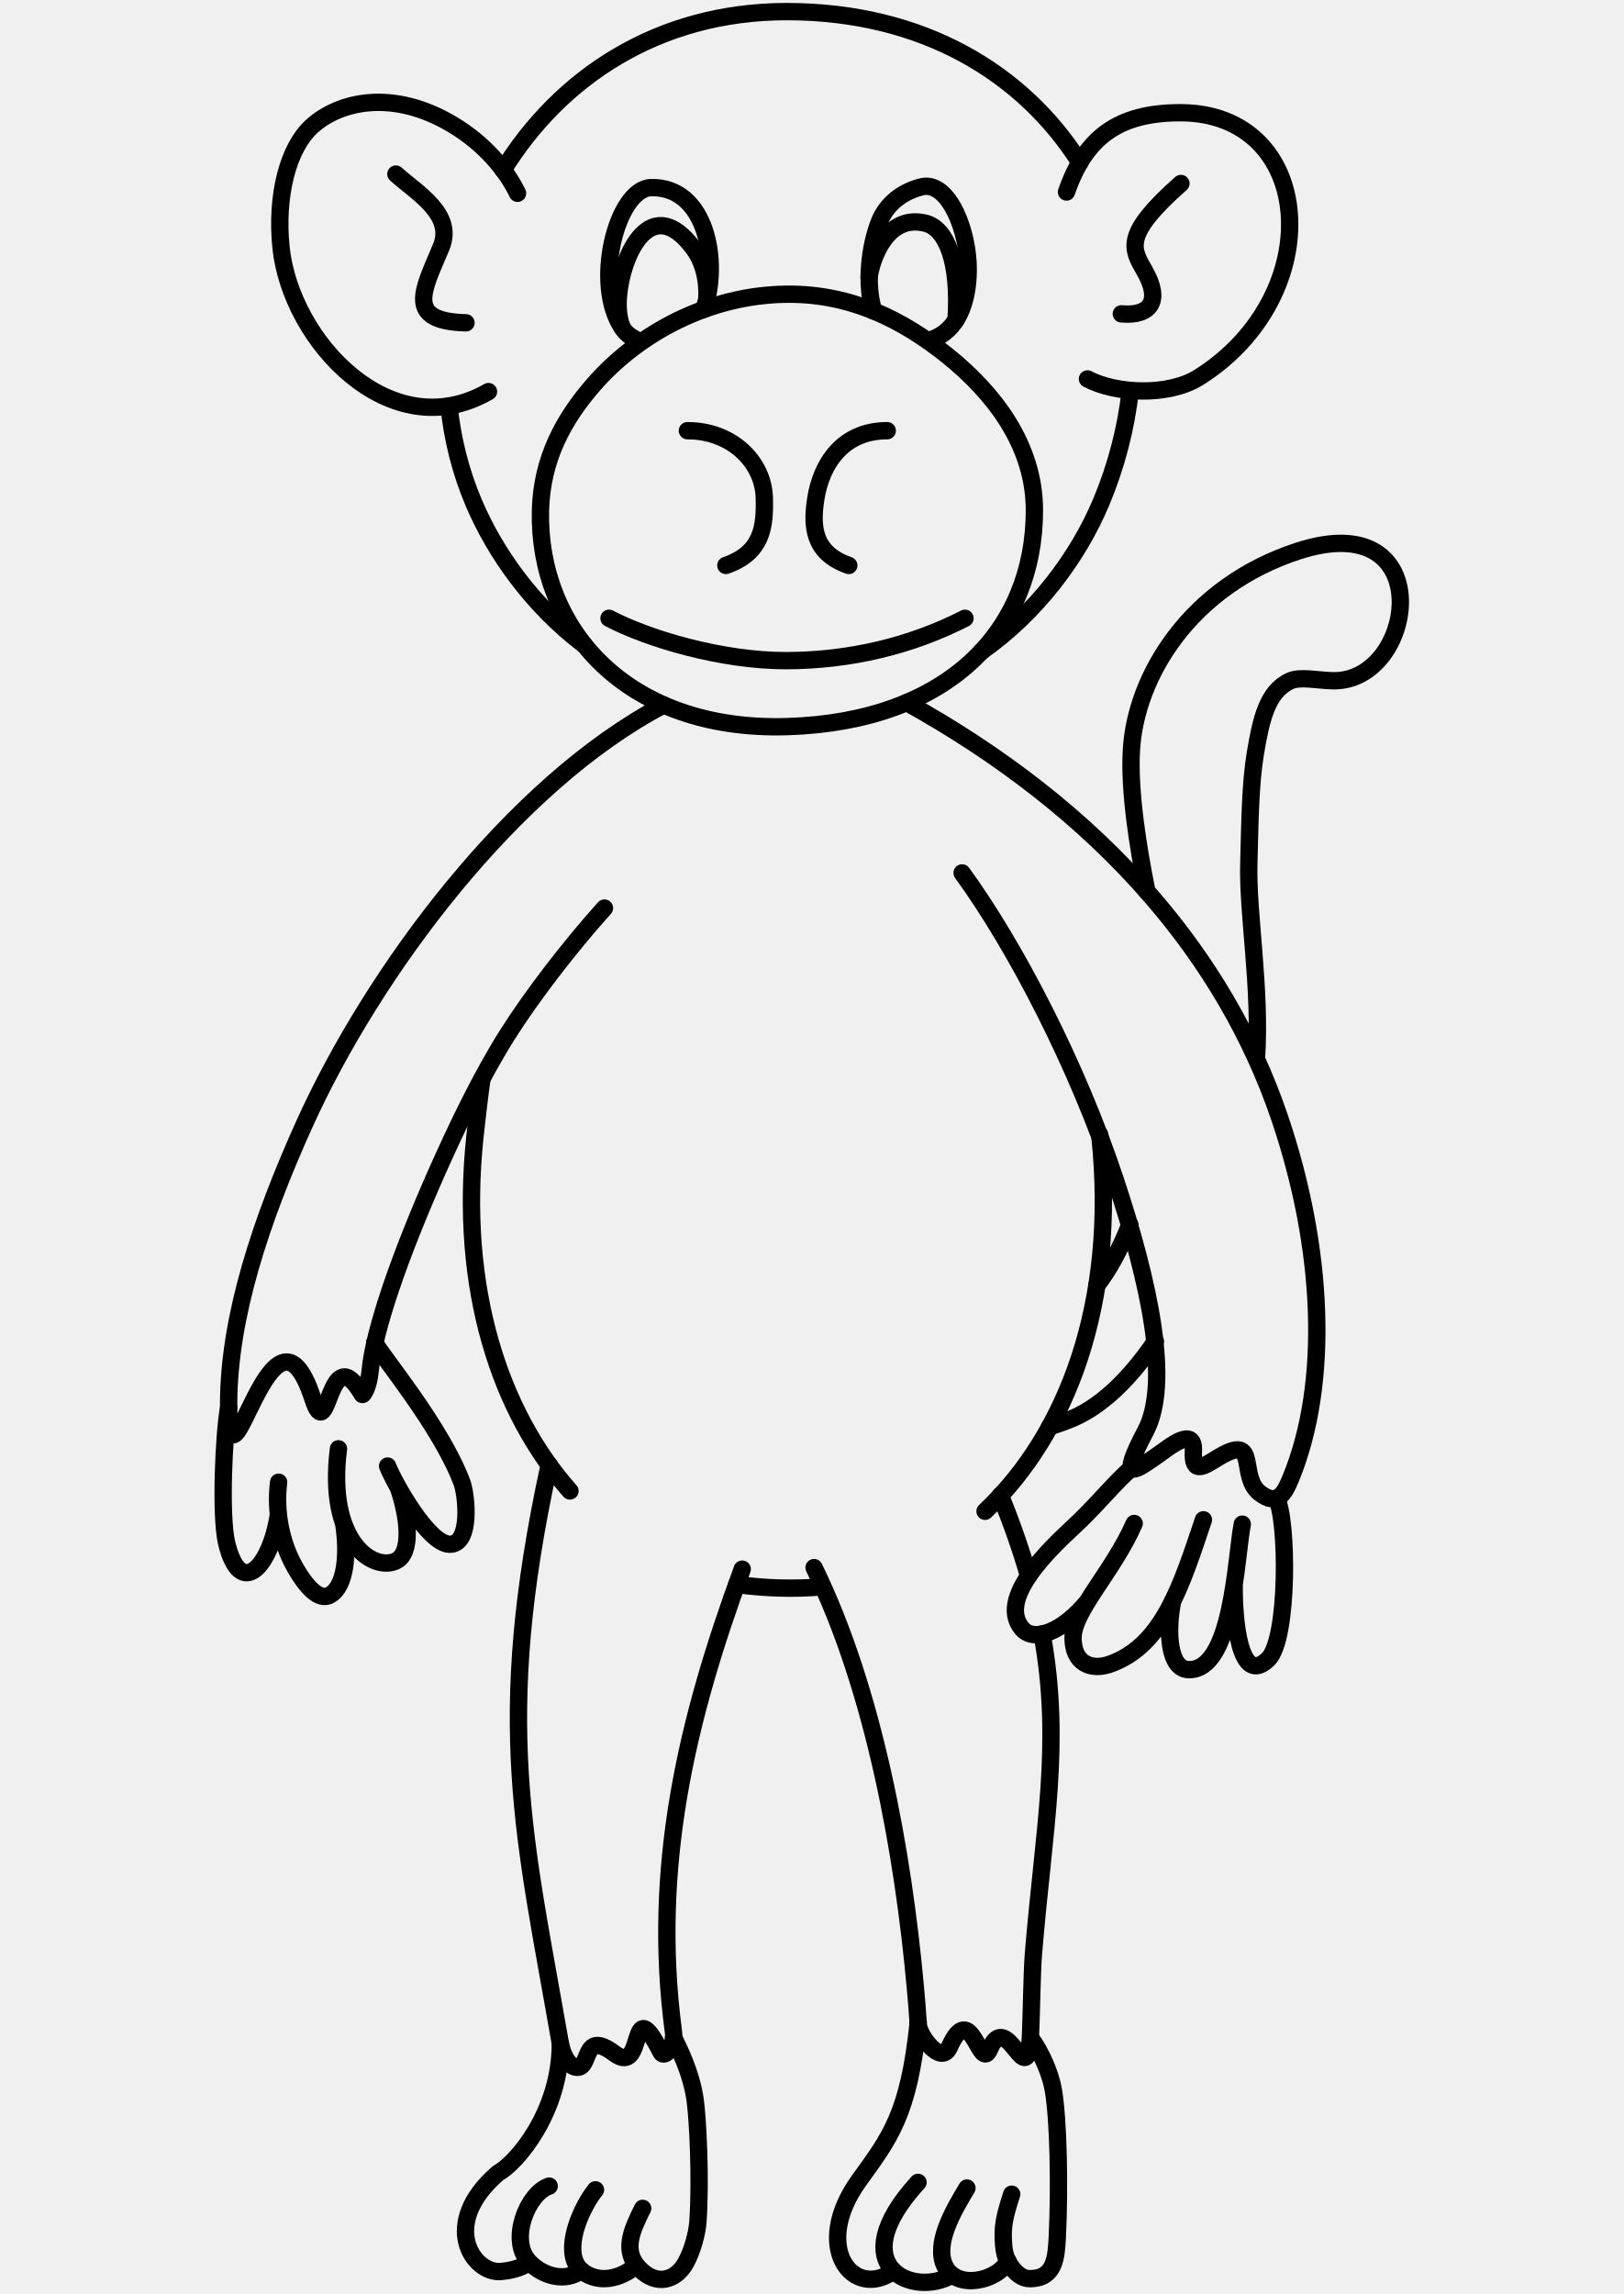
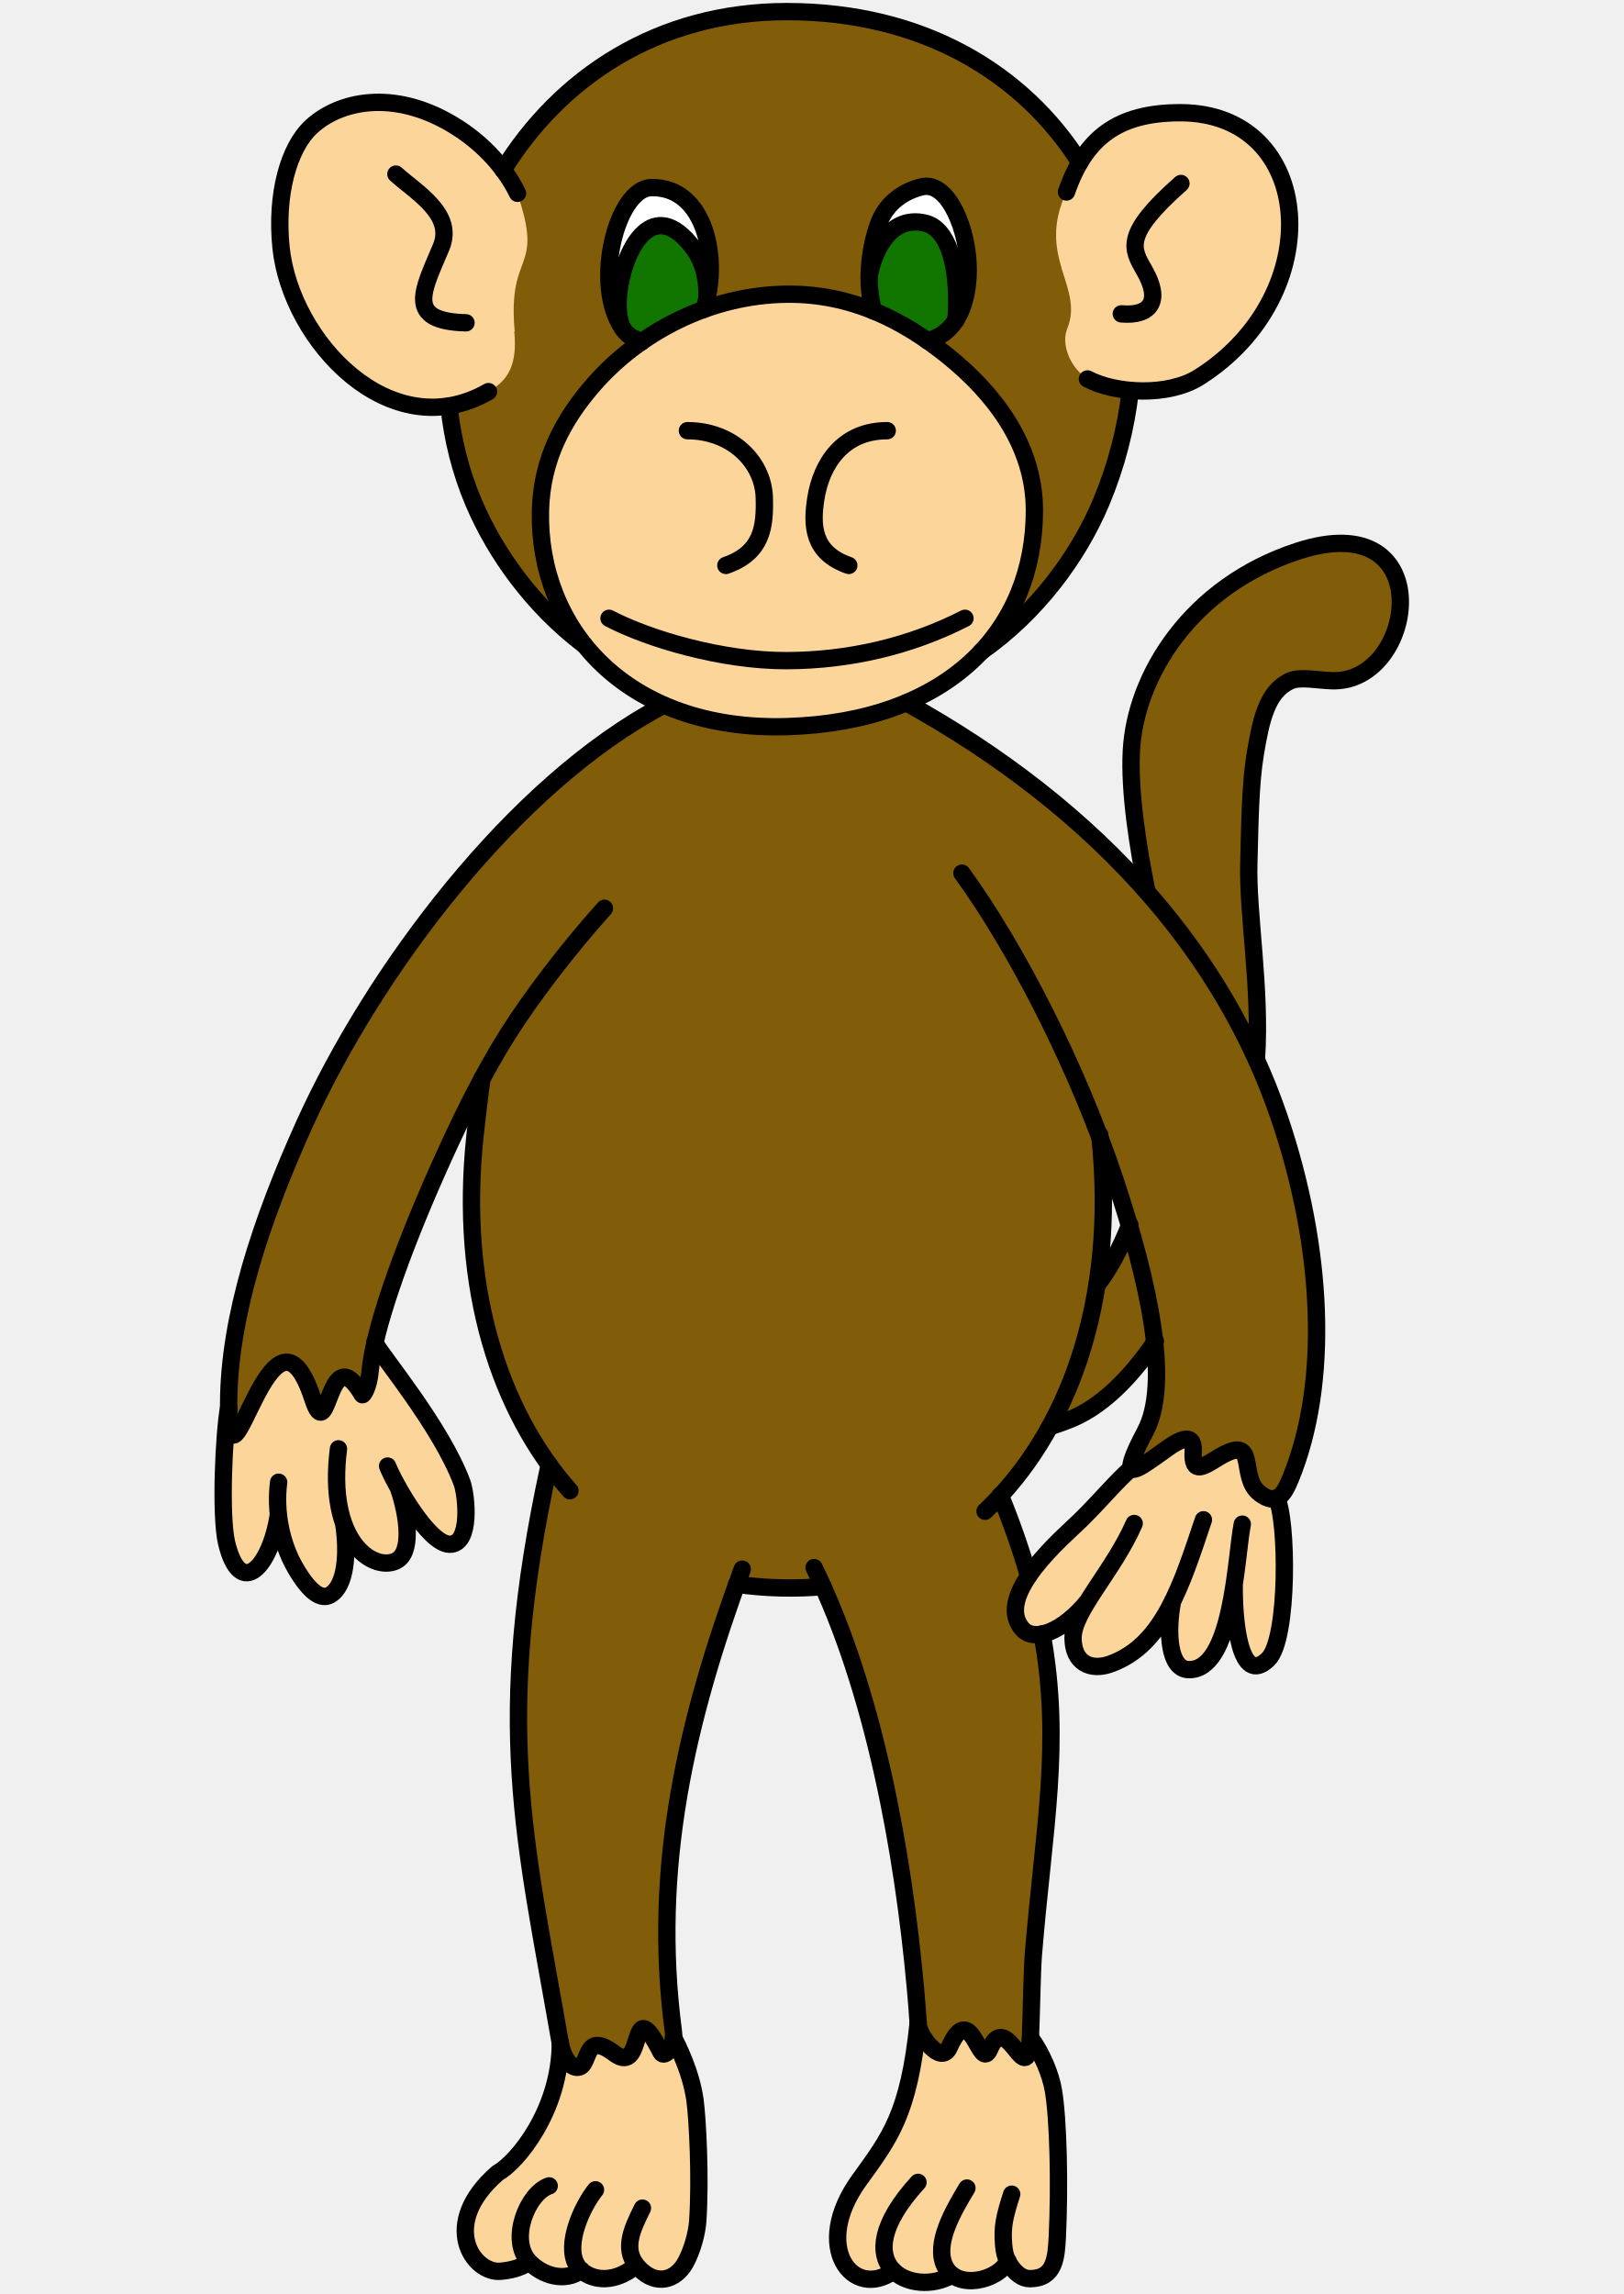
<svg xmlns="http://www.w3.org/2000/svg" xml:space="preserve" width="74.348mm" height="105.04mm" version="1.1" style="shape-rendering:geometricPrecision; text-rendering:geometricPrecision; image-rendering:optimizeQuality; fill-rule:evenodd; clip-rule:evenodd" viewBox="0 0 7435 10504">
  <defs>
    <style type="text/css">
   
    .str0 {stroke:black;stroke-width:79.37;stroke-linecap:round;stroke-linejoin:round}
-     .fil0 {fill:none}
+     .fil4 {fill:none}
+     .fil0 {fill:#117600}
+     .fil3 {fill:#815C09}
+     .fil2 {fill:#FCD59A}
+     .fil1 {fill:white}
   
  </style>
  </defs>
+   <g id="Colour">
+     <path class="fil0" d="M3237 1369c5,-100 -22,-180 -64,-235 -179,-236 -308,-4 -336,184 -10,63 -10,130 13,184 1,2 2,3 3,5 12,17 26,30 42,39 4,2 39,19 42,21 86,-60 183,-111 286,-149 5,-16 10,-32 14,-48z" />
+     <path class="fil0" d="M4378 1465c19,-265 -42,-420 -140,-443 -178,-44 -247,166 -258,247 0,0 0,0 0,0 0,55 6,109 21,155 88,36 170,83 247,136l21 -6c48,-16 84,-48 110,-89z" />
+     <path class="fil1" d="M3237 1369c52,-218 -21,-516 -256,-510 -156,4 -268,440 -131,643 -23,-54 -23,-121 -13,-184 28,-188 157,-420 336,-184 42,55 69,135 64,235z" />
+     <path class="fil1" d="M4434 1237c1,-181 -89,-404 -207,-383 -87,19 -164,74 -199,159 -29,71 -47,165 -48,255 11,-81 81,-291 258,-247 97,24 158,179 140,443 38,-60 55,-142 56,-228z" />
+     <path class="fil2" d="M2116 6792c-95,-256 -367,-579 -400,-642 -11,48 -18,91 -22,128 -7,75 -33,112 -36,107 -158,-270 -152,248 -226,21 -184,-568 -383,517 -386,39 -22,120 -39,496 -9,621 63,259 201,108 237,-132 9,86 35,171 75,242 69,121 123,151 162,128 72,-41 83,-191 62,-326 55,154 168,202 236,173 81,-34 60,-204 14,-338 61,110 163,258 234,260 103,3 78,-226 58,-281z" />
+     <path class="fil2" d="M4533 9384c-46,110 -84,-236 -185,-8 -37,83 -138,-52 -142,-106 0,-3 0,-7 -1,-10 -43,422 -131,530 -271,724 -220,306 -27,549 158,415 64,63 184,69 268,19 75,57 216,15 256,-63 1,1 1,2 2,3 32,55 67,76 99,76 116,0 121,-99 126,-193 11,-232 5,-533 -18,-669 -12,-72 -52,-169 -104,-240 -16,255 -107,-138 -187,51z" />
+     <path class="fil2" d="M3027 9396c-149,-292 -69,114 -213,6 -154,-116 -102,81 -180,62 -29,-7 -57,-50 -69,-112 0,312 -199,550 -287,598 -270,234 -113,462 14,450 42,-4 88,-13 131,-42 60,63 163,94 239,37 3,3 7,6 11,9 69,48 163,35 241,-32 4,6 9,11 14,17 77,78 165,53 210,-28 33,-60 52,-138 56,-187 14,-202 -1,-473 -12,-555 -18,-134 -82,-255 -99,-290 -5,54 -44,92 -57,66z" />
+     <path class="fil2" d="M5582 6672c-66,40 -123,84 -117,-26 7,-119 -110,-20 -159,14 -58,40 -113,82 -124,61 -67,57 -147,154 -235,240 -41,41 -163,145 -238,255 -58,86 -87,176 -28,242 21,23 52,31 90,23 61,-12 139,-63 210,-151 -40,65 -68,121 -68,169 0,113 79,154 175,118 131,-49 215,-153 282,-288 -29,151 -15,311 71,315 129,6 182,-198 211,-389 -2,165 25,467 155,342 96,-92 89,-650 38,-739 -20,8 -44,3 -76,-21 -103,-77 -1,-278 -189,-166z" />
+     <path class="fil2" d="M3606 1347c295,-2 531,120 731,280 217,174 400,413 400,710 0,547 -392,967 -1131,990 -738,23 -1144,-450 -1131,-990 6,-235 105,-418 246,-579 204,-232 525,-408 885,-411z" />
+     <path class="fil3" d="M6101 3118c386,12 498,-806 -156,-594 -496,161 -746,574 -764,915 -10,183 29,435 71,643 8,9 16,19 24,28 191,221 353,467 476,738 21,-327 -41,-663 -35,-896 6,-192 7,-364 30,-501 25,-148 52,-283 159,-331 46,-20 125,-3 193,-1z" />
+     <path class="fil3" d="M5289 6143c-17,-159 -59,-342 -116,-534 -43,109 -93,204 -151,277 -39,245 -114,462 -217,649 26,-9 53,-18 80,-28 152,-58 288,-193 404,-363z" />
+     <path class="fil3" d="M2850 1501c-137,-202 -25,-638 131,-643 236,-7 308,292 256,510 -4,17 -9,33 -14,48 119,-43 248,-68 382,-70 145,-1 276,28 395,76 -15,-47 -21,-100 -21,-155 0,0 0,0 0,0 1,-90 19,-184 48,-255 35,-85 112,-140 199,-159 118,-20 208,202 207,383 -1,86 -17,167 -56,228 -19,30 -39,50 -62,65 -14,10 -30,18 -47,24l-21 6c31,21 60,44 89,67 217,174 400,413 400,710 0,251 -82,475 -243,646 252,-177 443,-432 549,-683 71,-169 115,-342 134,-513 111,10 232,-7 317,-61 594,-378 531,-1210 -88,-1210 -228,0 -368,73 -460,227 -259,-409 -719,-691 -1342,-691 -592,0 -1039,304 -1299,725 -56,-75 -134,-149 -233,-208 -273,-163 -518,-107 -645,9 -106,97 -165,312 -140,555 39,372 387,787 770,724 16,152 53,301 113,442 99,236 274,476 505,651 -136,-172 -205,-387 -199,-614 6,-235 105,-418 246,-579 62,-71 135,-136 217,-193 -4,-2 -39,-19 -42,-21 -16,-9 -30,-22 -42,-39 -1,-1 -2,-3 -3,-5z" />
+     <path class="fil3" d="M5252 4081c-307,-348 -687,-635 -1100,-864 0,0 0,0 0,0 -153,65 -335,104 -546,110 -219,7 -408,-30 -567,-99 -690,362 -1330,1221 -1646,1921 -199,441 -344,879 -346,1274 0,7 0,15 0,21 3,478 201,-607 386,-39 74,227 69,-291 226,-21 3,5 29,-32 36,-107 3,-37 11,-80 22,-128 45,-196 149,-478 283,-779 63,-143 132,-291 208,-431 -12,86 -23,174 -32,264 -66,626 79,1144 341,1505 -258,1186 -113,1704 50,2643 0,1 0,1 0,2 11,62 40,105 69,112 77,19 26,-178 180,-62 144,108 64,-299 213,-6 13,26 52,-12 57,-66 1,-9 1,-18 -1,-27 -96,-725 48,-1379 289,-2048 127,19 270,22 396,11 247,550 370,1250 424,1837 5,54 9,106 13,157 0,3 0,7 1,10 4,55 105,189 142,106 101,-228 139,117 185,8 80,-189 171,204 187,-51 0,-3 0,-7 1,-11 4,-86 7,-290 13,-369 47,-577 132,-968 40,-1471 -38,7 -70,0 -90,-23 -59,-67 -30,-156 28,-242 -33,-115 -75,-237 -129,-369 84,-91 159,-196 223,-313 103,-186 178,-404 217,-649 33,-209 40,-437 14,-682l-1 -8c26,67 50,134 72,201 24,71 46,142 66,212 56,192 99,375 116,534 19,170 9,313 -42,410 -55,105 -71,153 -64,168 11,21 66,-21 124,-61 49,-34 166,-133 159,-14 -6,110 50,65 117,26 187,-112 86,89 189,166 32,24 57,29 76,21 27,-11 45,-46 63,-90 180,-438 151,-1055 -51,-1651 -32,-93 -67,-183 -107,-271 -123,-271 -285,-516 -476,-738l-24 -28z" />
+     <path class="fil2" d="M5493 1726c594,-378 531,-1210 -88,-1210 -228,0 -368,73 -460,227 -23,40 -44,85 -61,135 -141,300 83,434 3,628 -29,71 15,181 94,228 51,27 121,46 196,52 111,10 232,-7 317,-61z" />
+     <path class="fil2" d="M2357 1517c-34,-378 137,-265 12,-632 -17,-35 -39,-71 -66,-107 -56,-75 -134,-149 -233,-208 -273,-163 -518,-107 -645,9 -106,97 -165,312 -140,555 39,372 387,787 770,724 60,-10 120,-31 180,-66 120,-59 130,-167 120,-275z" />
+   </g>
  <g id="lineart">
-     <g id="_751558880">
-       <g>
-         <path class="fil0 str0" d="M5036 5196l1 8c80,762 -152,1363 -526,1716m-747 346c-126,11 -264,7 -390,-11m-764 -428c-320,-361 -509,-925 -435,-1623 10,-90 20,-179 32,-264" />
-         <path class="fil0 str0" d="M3223 1417c76,-219 11,-565 -242,-558 -157,5 -270,447 -128,647 15,21 33,35 53,45" />
-         <path class="fil0 str0" d="M2304 778c260,-421 707,-725 1299,-725 623,0 1083,282 1342,691m231 1044c-19,171 -63,344 -134,513 -106,251 -296,506 -549,683m-1819 -32c-231,-175 -405,-415 -505,-651 -60,-141 -97,-291 -113,-442" />
-         <path class="fil0 str0" d="M4152 3217c424,235 813,531 1124,892 253,293 455,629 584,1009 202,595 231,1213 51,1651 -32,78 -64,126 -140,69 -103,-77 -1,-278 -189,-166 -66,40 -123,84 -117,-26 7,-119 -110,-20 -159,14 -100,70 -192,142 -60,-107 116,-220 20,-675 -140,-1155 -172,-517 -454,-1063 -700,-1401" />
-         <path class="fil0 str0" d="M5183 6721c-67,57 -147,154 -235,240 -73,72 -401,345 -266,498 54,61 185,14 300,-128m212 -355c-96,219 -280,401 -280,524 0,113 79,154 175,118 237,-88 321,-358 422,-659m-141 371c-29,151 -15,311 71,315 204,10 218,-513 248,-666m-37 277c-2,165 25,467 155,342 96,-92 90,-648 38,-737" />
-         <path class="fil0 str0" d="M3039 3228c-690,362 -1330,1221 -1646,1921 -199,441 -344,879 -346,1274 -3,531 199,-594 386,-17 74,227 69,-291 226,-21 3,5 29,-32 36,-107 17,-188 138,-533 304,-908 95,-214 203,-439 325,-633 108,-171 281,-398 444,-579" />
-         <path class="fil0 str0" d="M1047 6445c-22,120 -39,496 -9,621 63,259 201,108 237,-132m1 -147c-17,133 11,277 74,388 69,121 123,151 162,128 72,-41 83,-191 62,-326m-24 -343c-54,422 155,560 260,515 81,-34 60,-204 14,-338m-49 -98c29,75 185,355 283,358 103,3 78,-226 58,-281 -95,-256 -367,-579 -400,-642" />
-         <path class="fil0 str0" d="M5408 840c-266,235 -225,298 -167,399 79,137 30,210 -106,198" />
-         <path class="fil0 str0" d="M4001 1424c-39,-123 -19,-297 27,-411 35,-85 112,-140 199,-159 118,-20 208,202 207,383 -1,146 -49,279 -170,318" />
-         <path class="fil0 str0" d="M2789 2831c179,94 517,195 814,194 288,-1 568,-67 816,-194" />
-         <path class="fil0 str0" d="M4063 1972c-205,0 -302,153 -327,311 -19,122 -16,248 151,306" />
-         <path class="fil0 str0" d="M3148 1972c205,0 346,144 352,304 4,136 -9,255 -176,313" />
-         <path class="fil0 str0" d="M2515 6708c-258,1186 -113,1704 50,2643 11,63 40,107 69,114 77,19 26,-178 180,-62 144,108 64,-299 213,-6 15,30 66,-25 57,-93 -100,-751 59,-1425 315,-2119" />
-         <path class="fil0 str0" d="M3728 7178c275,562 408,1306 464,1924 5,57 10,113 13,167 4,55 105,189 142,106 101,-228 139,117 185,8 81,-191 173,214 187,-61 4,-86 7,-290 13,-369 47,-577 132,-968 40,-1471m-62 -266c-33,-115 -75,-237 -129,-369" />
-         <path class="fil0 str0" d="M2727 10027c-61,76 -140,248 -87,342 8,14 19,27 33,36 69,48 163,35 242,-32m28 -261c-52,104 -94,197 -13,278 77,78 165,53 210,-28 33,-60 52,-138 56,-187 14,-202 -1,-473 -12,-555 -18,-134 -82,-254 -99,-289m-519 27c0,312 -199,546 -286,593 -270,234 -113,462 14,450 43,-4 88,-13 131,-42m90 -349c-99,32 -187,248 -91,348 60,63 163,95 239,38" />
-         <path class="fil0 str0" d="M4205 9260c-43,422 -131,530 -271,724 -220,306 -27,549 158,415" />
-         <path class="fil0 str0" d="M4204 9993c-353,386 -20,530 156,424" />
-         <path class="fil0 str0" d="M4428 10019c-62,103 -151,255 -101,357 54,112 242,69 289,-23" />
-         <path class="fil0 str0" d="M4633 10047c-33,103 -44,149 -37,231 2,29 8,57 21,80 32,55 67,76 99,76 116,0 121,-99 126,-193 11,-232 5,-533 -18,-669 -12,-72 -52,-169 -104,-240" />
-         <path class="fil0 str0" d="M4884 879c86,-248 235,-363 521,-363 619,0 683,832 88,1210 -142,91 -385,77 -513,9" />
-         <path class="fil0 str0" d="M1813 797c94,85 270,184 207,335 -83,198 -167,339 114,346" />
-         <path class="fil0 str0" d="M2850 1501c-23,-54 -23,-121 -13,-184 28,-188 157,-420 336,-184 42,55 69,135 64,235" />
-         <path class="fil0 str0" d="M3980 1269c11,-81 80,-291 258,-247 97,24 158,179 140,443" />
-         <path class="fil0 str0" d="M2370 885c-52,-108 -152,-228 -298,-315 -273,-163 -518,-107 -645,9 -106,97 -165,312 -140,555 45,429 502,917 950,659" />
-         <path class="fil0 str0" d="M3606 1347c295,-2 531,120 731,280 217,174 400,413 400,710 0,547 -392,967 -1131,990 -738,23 -1144,-450 -1131,-990 6,-235 105,-418 246,-579 204,-232 525,-408 885,-411z" />
-       </g>
-       <path class="fil0 str0" d="M5023 5885c57,-73 108,-168 151,-277m78 -1527c-42,-208 -81,-459 -71,-643 18,-341 269,-754 764,-915 653,-212 542,606 156,594 -69,-2 -148,-20 -193,1 -107,48 -134,183 -159,331 -23,137 -25,309 -30,501 -7,233 56,569 35,896m-463 1296c-116,170 -251,306 -404,363 -27,10 -54,20 -80,28" />
-     </g>
+     <path class="fil4 str0" d="M5036 5196l1 8c80,762 -152,1363 -526,1716m-742 345c-126,11 -269,8 -396,-11m-763 -428c-320,-361 -509,-925 -435,-1623 10,-90 20,-179 32,-264" />
+     <path class="fil4 str0" d="M3223 1417c76,-219 11,-565 -242,-558 -157,5 -270,447 -128,647 12,17 26,30 42,39 4,2 39,19 42,21" />
+     <path class="fil4 str0" d="M2304 778c260,-421 707,-725 1299,-725 623,0 1083,282 1342,691m231 1044c-19,171 -63,344 -134,513 -106,251 -296,506 -549,683m-1819 -32c-231,-175 -405,-415 -505,-651 -60,-141 -97,-290 -113,-442" />
+     <path class="fil4 str0" d="M2768 4159c-162,180 -336,407 -444,579 -122,194 -230,419 -325,633 -166,375 -287,720 -304,908 -7,75 -33,112 -36,107 -158,-270 -152,248 -226,21 -187,-577 -388,549 -386,17 2,-394 147,-833 346,-1274 316,-700 957,-1559 1646,-1921l0 0m1112 -11l0 0c424,235 813,531 1124,892 253,293 455,629 584,1009 202,595 231,1213 51,1651 -32,78 -64,126 -140,69 -103,-77 -1,-278 -189,-166 -66,40 -123,84 -117,-26 7,-119 -110,-20 -159,14 -100,70 -192,142 -60,-107 116,-220 20,-675 -140,-1155 -172,-517 -454,-1063 -700,-1401" />
+     <path class="fil4 str0" d="M5183 6721c-67,57 -147,154 -235,240 -73,72 -401,345 -266,498 54,61 185,14 300,-128m212 -355c-96,219 -280,401 -280,524 0,113 79,154 175,118 237,-88 321,-358 422,-659m-141 371c-29,151 -15,311 71,315 204,10 218,-513 248,-666m-37 277c-2,165 25,467 155,342 96,-92 89,-650 38,-739" />
+     <path class="fil4 str0" d="M1047 6445c-22,120 -39,496 -9,621 63,259 201,108 237,-132m1 -147c-17,133 11,277 74,388 69,121 123,151 162,128 72,-41 83,-191 62,-326m-24 -343c-54,422 155,560 260,515 81,-34 60,-204 14,-338m-49 -98c29,75 185,355 283,358 103,3 78,-226 58,-281 -95,-256 -367,-579 -400,-642" />
+     <path class="fil4 str0" d="M5408 840c-266,235 -225,298 -167,399 79,137 30,210 -106,198" />
+     <path class="fil4 str0" d="M4001 1424c-39,-123 -19,-297 27,-411 35,-85 112,-140 199,-159 118,-20 208,202 207,383 -1,144 -48,276 -166,317 -2,1 -19,6 -21,6" />
+     <path class="fil4 str0" d="M2789 2831c179,94 517,195 814,194 288,-1 568,-67 816,-194" />
+     <path class="fil4 str0" d="M4063 1972c-205,0 -302,153 -327,311 -19,122 -16,248 151,306" />
+     <path class="fil4 str0" d="M3148 1972c205,0 346,144 352,304 4,136 -9,255 -176,313" />
+     <path class="fil4 str0" d="M2515 6708c-258,1186 -113,1704 50,2643 11,63 40,107 69,114 77,19 26,-178 180,-62 144,108 64,-299 213,-6 15,30 66,-25 57,-93 -100,-751 59,-1425 315,-2119" />
+     <path class="fil4 str0" d="M3728 7178c275,562 408,1306 464,1924 5,57 10,113 13,167 4,55 105,189 142,106 101,-228 139,117 185,8 81,-191 173,214 187,-61 4,-86 7,-290 13,-369 47,-577 132,-968 40,-1471m-62 -266c-33,-115 -75,-237 -129,-369" />
+     <path class="fil4 str0" d="M2727 10027c-61,76 -140,248 -87,342 8,14 19,27 33,36 69,48 163,35 241,-32m28 -262c-52,104 -94,197 -13,278 77,78 165,53 210,-28 33,-60 52,-138 56,-187 14,-202 -1,-473 -12,-555 -18,-134 -82,-255 -99,-290m-518 23c0,312 -199,550 -287,598 -270,234 -113,462 14,450 42,-4 88,-13 131,-42m91 -349c-99,32 -187,248 -91,348 60,63 163,95 239,38" />
+     <path class="fil4 str0" d="M4205 9260c-43,422 -131,530 -271,724 -220,306 -27,549 158,415" />
+     <path class="fil4 str0" d="M4204 9993c-353,386 -20,530 156,424" />
+     <path class="fil4 str0" d="M4428 10019c-62,103 -151,255 -101,357 54,112 242,69 289,-23" />
+     <path class="fil4 str0" d="M4633 10047c-33,103 -44,149 -37,231 2,29 8,57 21,80 32,55 67,76 99,76 116,0 121,-99 126,-193 11,-232 5,-533 -18,-669 -12,-72 -52,-169 -104,-240" />
+     <path class="fil4 str0" d="M4884 879c86,-248 235,-363 521,-363 619,0 683,832 88,1210 -142,91 -385,77 -513,9" />
+     <path class="fil4 str0" d="M1813 797c94,85 270,184 207,335 -83,198 -167,339 114,346" />
+     <path class="fil4 str0" d="M2850 1501c-23,-54 -23,-121 -13,-184 28,-188 157,-420 336,-184 42,55 69,135 64,235" />
+     <path class="fil4 str0" d="M3980 1269c11,-81 80,-291 258,-247 97,24 158,179 140,443" />
+     <path class="fil4 str0" d="M2370 885c-52,-108 -152,-228 -298,-315 -273,-163 -518,-107 -645,9 -106,97 -165,312 -140,555 45,429 502,917 950,659" />
+     <path class="fil4 str0" d="M3606 1347c295,-2 531,120 731,280 217,174 400,413 400,710 0,547 -392,967 -1131,990 -738,23 -1144,-450 -1131,-990 6,-235 105,-418 246,-579 204,-232 525,-408 885,-411z" />
+     <path class="fil4 str0" d="M5023 5885c57,-73 108,-168 151,-277m78 -1527c-42,-208 -81,-459 -71,-643 18,-341 269,-754 764,-915 653,-212 542,606 156,594 -69,-2 -148,-20 -193,1 -107,48 -134,183 -159,331 -23,137 -25,309 -30,501 -7,233 56,569 35,896m-463 1296c-116,170 -251,306 -404,363 -27,10 -54,20 -80,28" />
  </g>
</svg>
